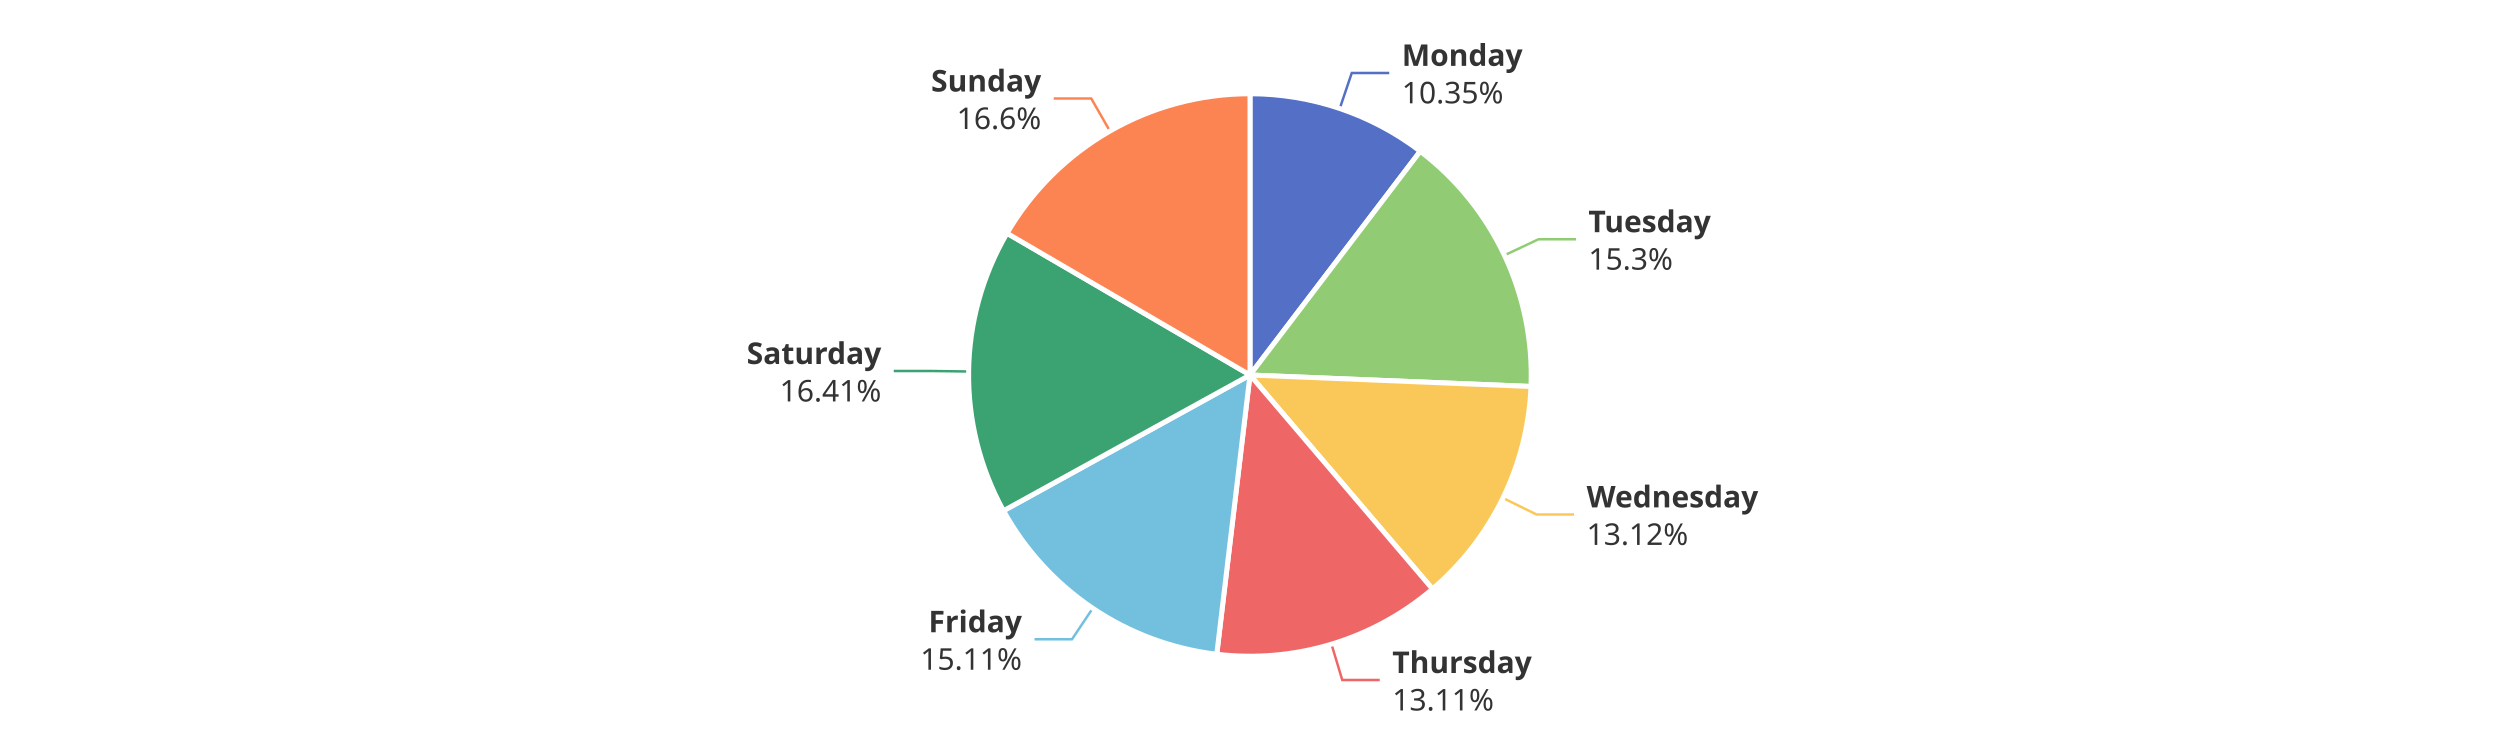
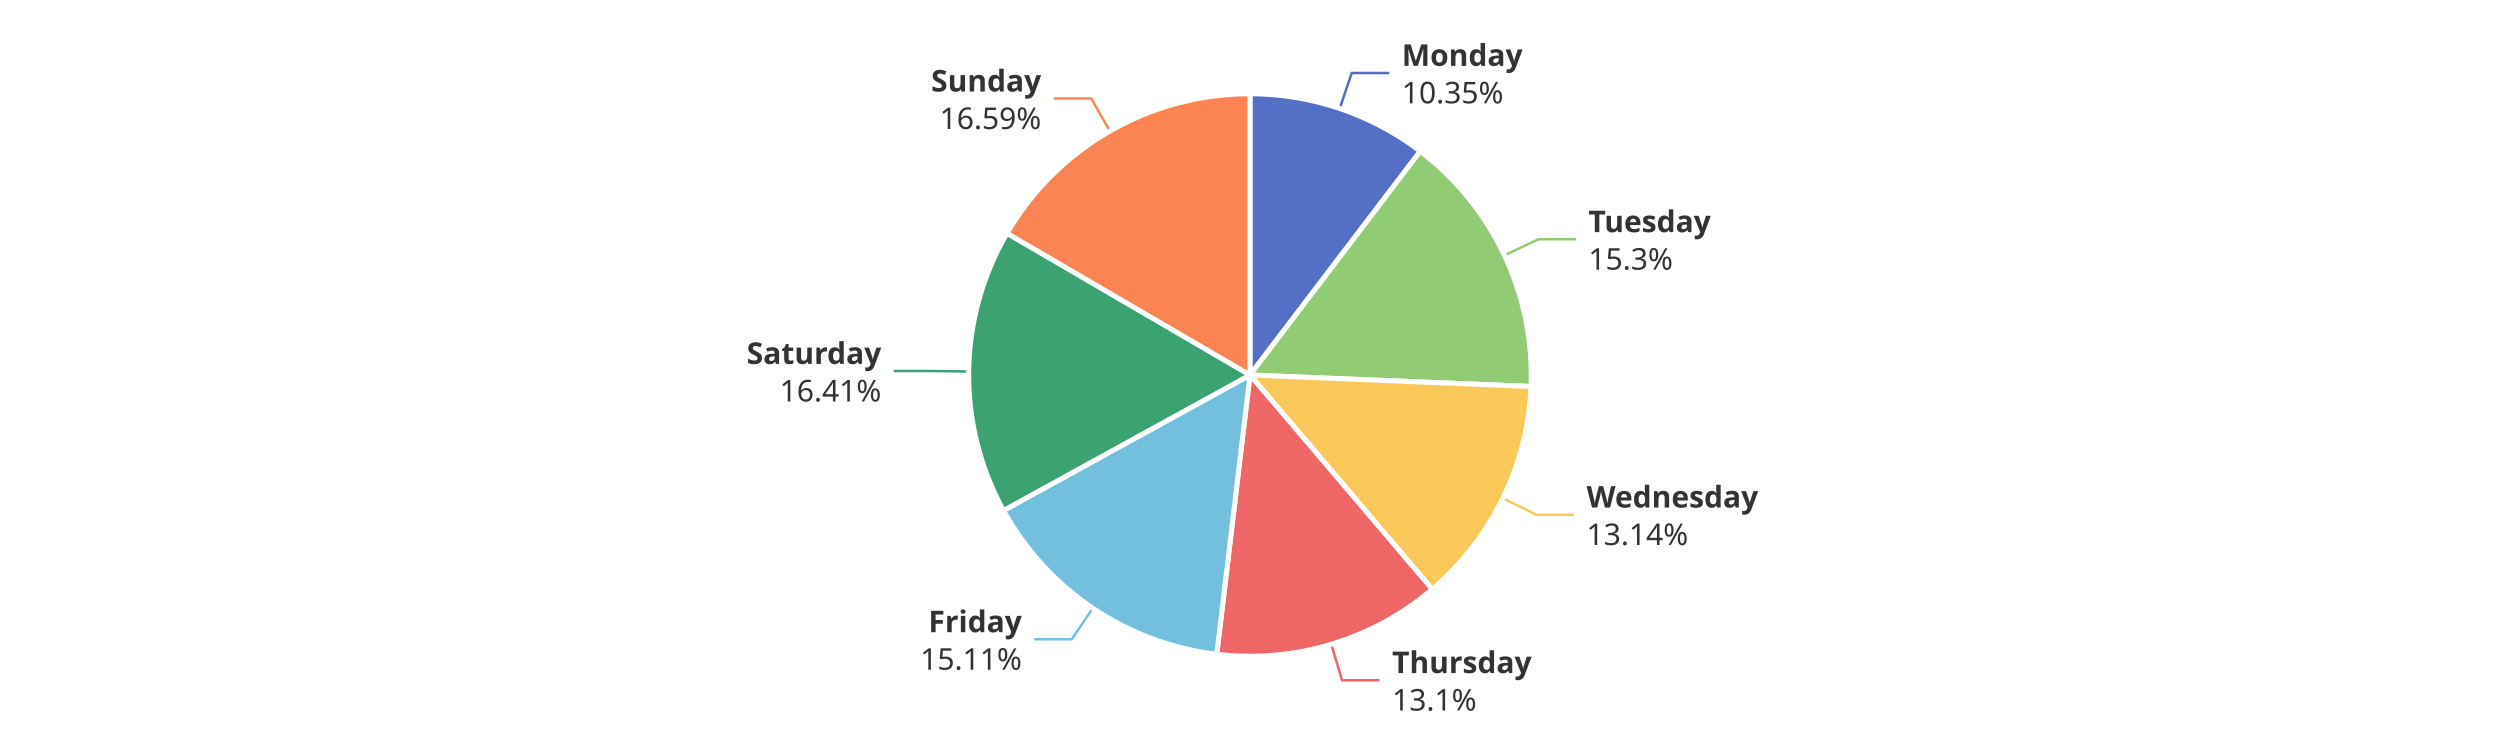
<svg xmlns="http://www.w3.org/2000/svg" width="1000" height="300" version="1.1" baseProfile="full" viewBox="0 0 1000 300">
  <rect width="1000" height="300" x="0" y="0" id="0" fill="#ffffff" />
  <polyline points="535.9 43.4 540.7 29.2 555.7 29.2" fill="none" stroke="#5470c6" />
  <polyline points="601.8 102.1 615.4 95.7 630.4 95.7" fill="none" stroke="#91cc75" />
-   <polyline points="601.2 199.2 614.6 205.8 629.6 205.8" fill="none" stroke="#fac858" />
-   <polyline points="532.6 257.7 536.9 272 551.9 272" fill="none" stroke="#ee6666" />
-   <polyline points="437.1 243.3 428.8 255.7 413.8 255.7" fill="none" stroke="#73c0de" />
+   <polyline points="601.1 199.3 614.6 205.9 629.6 205.9" fill="none" stroke="#fac858" />
+   <polyline points="532.5 257.7 536.8 272.1 551.8 272.1" fill="none" stroke="#ee6666" />
+   <polyline points="437.1 243.3 428.7 255.7 413.7 255.7" fill="none" stroke="#73c0de" />
  <polyline points="387.5 148.6 372.5 148.4 357.5 148.4" fill="none" stroke="#3ba272" />
  <polyline points="444 52.5 436.5 39.4 421.5 39.4" fill="none" stroke="#fc8452" />
  <path d="M500 37.5A112.5 112.5 0 0 1 568.1 60.5L500 150Z" fill="#5470c6" stroke="#fff" stroke-width="2" stroke-linejoin="round" />
  <path d="M568.1 60.5A112.5 112.5 0 0 1 612.4 154.6L500 150Z" fill="#91cc75" stroke="#fff" stroke-width="2" stroke-linejoin="round" />
-   <path d="M612.4 154.6A112.5 112.5 0 0 1 573 235.6L500 150Z" fill="#fac858" stroke="#fff" stroke-width="2" stroke-linejoin="round" />
-   <path d="M573 235.6A112.5 112.5 0 0 1 486.7 261.7L500 150Z" fill="#ee6666" stroke="#fff" stroke-width="2" stroke-linejoin="round" />
-   <path d="M486.7 261.7A112.5 112.5 0 0 1 401.4 204.3L500 150Z" fill="#73c0de" stroke="#fff" stroke-width="2" stroke-linejoin="round" />
-   <path d="M401.4 204.3A112.5 112.5 0 0 1 402.8 93.3L500 150Z" fill="#3ba272" stroke="#fff" stroke-width="2" stroke-linejoin="round" />
+   <path d="M612.4 154.6A112.5 112.5 0 0 1 572.9 235.7L500 150Z" fill="#fac858" stroke="#fff" stroke-width="2" stroke-linejoin="round" />
+   <path d="M572.9 235.7A112.5 112.5 0 0 1 486.7 261.7L500 150Z" fill="#ee6666" stroke="#fff" stroke-width="2" stroke-linejoin="round" />
+   <path d="M486.7 261.7A112.5 112.5 0 0 1 401.4 204.2L500 150Z" fill="#73c0de" stroke="#fff" stroke-width="2" stroke-linejoin="round" />
+   <path d="M401.4 204.2A112.5 112.5 0 0 1 402.8 93.3L500 150Z" fill="#3ba272" stroke="#fff" stroke-width="2" stroke-linejoin="round" />
  <path d="M402.8 93.3A112.5 112.5 0 0 1 500 37.5L500 150Z" fill="#fc8452" stroke="#fff" stroke-width="2" stroke-linejoin="round" />
-   <path d="M0 -15l42.8 0l0 30l-42.8 0Z" transform="translate(560.7306 29.1808)" fill="none" />
-   <text dominant-baseline="central" text-anchor="start" style="font-size:12px;font-family:sans-serif;font-weight:bold;" y="-7.5" transform="translate(560.7306 29.1808)" fill="#333" stroke="rgb(255,255,255)" stroke-width="2" paint-order="stroke" stroke-miterlimit="2">Monday</text>
-   <text dominant-baseline="central" text-anchor="start" style="font-size:12px;font-family:sans-serif;" y="7.5" transform="translate(560.7306 29.1808)" fill="#333" stroke="rgb(255,255,255)" stroke-width="2" paint-order="stroke" stroke-miterlimit="2">10.35%</text>
-   <path d="M0 -15l46.2 0l0 30l-46.2 0Z" transform="translate(635.3654 95.7131)" fill="none" />
-   <text dominant-baseline="central" text-anchor="start" style="font-size:12px;font-family:sans-serif;font-weight:bold;" y="-7.5" transform="translate(635.3654 95.7131)" fill="#333" stroke="rgb(255,255,255)" stroke-width="2" paint-order="stroke" stroke-miterlimit="2">Tuesday</text>
-   <text dominant-baseline="central" text-anchor="start" style="font-size:12px;font-family:sans-serif;" y="7.5" transform="translate(635.3654 95.7131)" fill="#333" stroke="rgb(255,255,255)" stroke-width="2" paint-order="stroke" stroke-miterlimit="2">15.3%</text>
-   <path d="M0 -15l63.6 0l0 30l-63.6 0Z" transform="translate(634.6391 205.8043)" fill="none" />
-   <text dominant-baseline="central" text-anchor="start" style="font-size:12px;font-family:sans-serif;font-weight:bold;" y="-7.5" transform="translate(634.6391 205.8043)" fill="#333" stroke="rgb(255,255,255)" stroke-width="2" paint-order="stroke" stroke-miterlimit="2">Wednesday</text>
-   <text dominant-baseline="central" text-anchor="start" style="font-size:12px;font-family:sans-serif;" y="7.5" transform="translate(634.6391 205.8043)" fill="#333" stroke="rgb(255,255,255)" stroke-width="2" paint-order="stroke" stroke-miterlimit="2">13.12%</text>
-   <path d="M0 -15l50.2 0l0 30l-50.2 0Z" transform="translate(556.9155 272.0389)" fill="none" />
-   <text dominant-baseline="central" text-anchor="start" style="font-size:12px;font-family:sans-serif;font-weight:bold;" y="-7.5" transform="translate(556.9155 272.0389)" fill="#333" stroke="rgb(255,255,255)" stroke-width="2" paint-order="stroke" stroke-miterlimit="2">Thursday</text>
-   <text dominant-baseline="central" text-anchor="start" style="font-size:12px;font-family:sans-serif;" y="7.5" transform="translate(556.9155 272.0389)" fill="#333" stroke="rgb(255,255,255)" stroke-width="2" paint-order="stroke" stroke-miterlimit="2">13.11%</text>
-   <path d="M-40.9 -15l40.9 0l0 30l-40.9 0Z" transform="translate(408.7656 255.7446)" fill="none" />
-   <text dominant-baseline="central" text-anchor="end" style="font-size:12px;font-family:sans-serif;font-weight:bold;" y="-7.5" transform="translate(408.7656 255.7446)" fill="#333" stroke="rgb(255,255,255)" stroke-width="2" paint-order="stroke" stroke-miterlimit="2">Friday</text>
-   <text dominant-baseline="central" text-anchor="end" style="font-size:12px;font-family:sans-serif;" y="7.5" transform="translate(408.7656 255.7446)" fill="#333" stroke="rgb(255,255,255)" stroke-width="2" paint-order="stroke" stroke-miterlimit="2">15.11%</text>
-   <path d="M-48.2 -15l48.2 0l0 30l-48.2 0Z" transform="translate(352.5096 148.4379)" fill="none" />
-   <text dominant-baseline="central" text-anchor="end" style="font-size:12px;font-family:sans-serif;font-weight:bold;" y="-7.5" transform="translate(352.5096 148.4379)" fill="#333" stroke="rgb(255,255,255)" stroke-width="2" paint-order="stroke" stroke-miterlimit="2">Saturday</text>
-   <text dominant-baseline="central" text-anchor="end" style="font-size:12px;font-family:sans-serif;" y="7.5" transform="translate(352.5096 148.4379)" fill="#333" stroke="rgb(255,255,255)" stroke-width="2" paint-order="stroke" stroke-miterlimit="2">16.41%</text>
-   <path d="M-40.9 -15l40.9 0l0 30l-40.9 0Z" transform="translate(416.4814 39.4485)" fill="none" />
-   <text dominant-baseline="central" text-anchor="end" style="font-size:12px;font-family:sans-serif;font-weight:bold;" y="-7.5" transform="translate(416.4814 39.4485)" fill="#333" stroke="rgb(255,255,255)" stroke-width="2" paint-order="stroke" stroke-miterlimit="2">Sunday</text>
-   <text dominant-baseline="central" text-anchor="end" style="font-size:12px;font-family:sans-serif;" y="7.5" transform="translate(416.4814 39.4485)" fill="#333" stroke="rgb(255,255,255)" stroke-width="2" paint-order="stroke" stroke-miterlimit="2">16.6%</text>
+   <path d="M0 -15l42.8 0l0 30l-42.8 0Z" transform="translate(560.7267 29.1795)" fill="none" />
+   <text dominant-baseline="central" text-anchor="start" style="font-size:12px;font-family:sans-serif;font-weight:bold;" y="-7.5" transform="translate(560.7267 29.1795)" fill="#333" stroke="rgb(255,255,255)" stroke-width="2" paint-order="stroke" stroke-miterlimit="2">Monday</text>
+   <text dominant-baseline="central" text-anchor="start" style="font-size:12px;font-family:sans-serif;" y="7.5" transform="translate(560.7267 29.1795)" fill="#333" stroke="rgb(255,255,255)" stroke-width="2" paint-order="stroke" stroke-miterlimit="2">10.35%</text>
+   <path d="M0 -15l46.2 0l0 30l-46.2 0Z" transform="translate(635.3593 95.7001)" fill="none" />
+   <text dominant-baseline="central" text-anchor="start" style="font-size:12px;font-family:sans-serif;font-weight:bold;" y="-7.5" transform="translate(635.3593 95.7001)" fill="#333" stroke="rgb(255,255,255)" stroke-width="2" paint-order="stroke" stroke-miterlimit="2">Tuesday</text>
+   <text dominant-baseline="central" text-anchor="start" style="font-size:12px;font-family:sans-serif;" y="7.5" transform="translate(635.3593 95.7001)" fill="#333" stroke="rgb(255,255,255)" stroke-width="2" paint-order="stroke" stroke-miterlimit="2">15.3%</text>
+   <path d="M0 -15l63.6 0l0 30l-63.6 0Z" transform="translate(634.6154 205.8531)" fill="none" />
+   <text dominant-baseline="central" text-anchor="start" style="font-size:12px;font-family:sans-serif;font-weight:bold;" y="-7.5" transform="translate(634.6154 205.8531)" fill="#333" stroke="rgb(255,255,255)" stroke-width="2" paint-order="stroke" stroke-miterlimit="2">Wednesday</text>
+   <text dominant-baseline="central" text-anchor="start" style="font-size:12px;font-family:sans-serif;" y="7.5" transform="translate(634.6154 205.8531)" fill="#333" stroke="rgb(255,255,255)" stroke-width="2" paint-order="stroke" stroke-miterlimit="2">13.14%</text>
+   <path d="M0 -15l50.2 0l0 30l-50.2 0Z" transform="translate(556.8352 272.0632)" fill="none" />
+   <text dominant-baseline="central" text-anchor="start" style="font-size:12px;font-family:sans-serif;font-weight:bold;" y="-7.5" transform="translate(556.8352 272.0632)" fill="#333" stroke="rgb(255,255,255)" stroke-width="2" paint-order="stroke" stroke-miterlimit="2">Thursday</text>
+   <text dominant-baseline="central" text-anchor="start" style="font-size:12px;font-family:sans-serif;" y="7.5" transform="translate(556.8352 272.0632)" fill="#333" stroke="rgb(255,255,255)" stroke-width="2" paint-order="stroke" stroke-miterlimit="2">13.1%</text>
+   <path d="M-40.9 -15l40.9 0l0 30l-40.9 0Z" transform="translate(408.7387 255.7264)" fill="none" />
+   <text dominant-baseline="central" text-anchor="end" style="font-size:12px;font-family:sans-serif;font-weight:bold;" y="-7.5" transform="translate(408.7387 255.7264)" fill="#333" stroke="rgb(255,255,255)" stroke-width="2" paint-order="stroke" stroke-miterlimit="2">Friday</text>
+   <text dominant-baseline="central" text-anchor="end" style="font-size:12px;font-family:sans-serif;" y="7.5" transform="translate(408.7387 255.7264)" fill="#333" stroke="rgb(255,255,255)" stroke-width="2" paint-order="stroke" stroke-miterlimit="2">15.11%</text>
+   <path d="M-48.2 -15l48.2 0l0 30l-48.2 0Z" transform="translate(352.5098 148.418)" fill="none" />
+   <text dominant-baseline="central" text-anchor="end" style="font-size:12px;font-family:sans-serif;font-weight:bold;" y="-7.5" transform="translate(352.5098 148.418)" fill="#333" stroke="rgb(255,255,255)" stroke-width="2" paint-order="stroke" stroke-miterlimit="2">Saturday</text>
+   <text dominant-baseline="central" text-anchor="end" style="font-size:12px;font-family:sans-serif;" y="7.5" transform="translate(352.5098 148.418)" fill="#333" stroke="rgb(255,255,255)" stroke-width="2" paint-order="stroke" stroke-miterlimit="2">16.41%</text>
+   <path d="M-40.9 -15l40.9 0l0 30l-40.9 0Z" transform="translate(416.4872 39.4452)" fill="none" />
+   <text dominant-baseline="central" text-anchor="end" style="font-size:12px;font-family:sans-serif;font-weight:bold;" y="-7.5" transform="translate(416.4872 39.4452)" fill="#333" stroke="rgb(255,255,255)" stroke-width="2" paint-order="stroke" stroke-miterlimit="2">Sunday</text>
+   <text dominant-baseline="central" text-anchor="end" style="font-size:12px;font-family:sans-serif;" y="7.5" transform="translate(416.4872 39.4452)" fill="#333" stroke="rgb(255,255,255)" stroke-width="2" paint-order="stroke" stroke-miterlimit="2">16.59%</text>
</svg>
